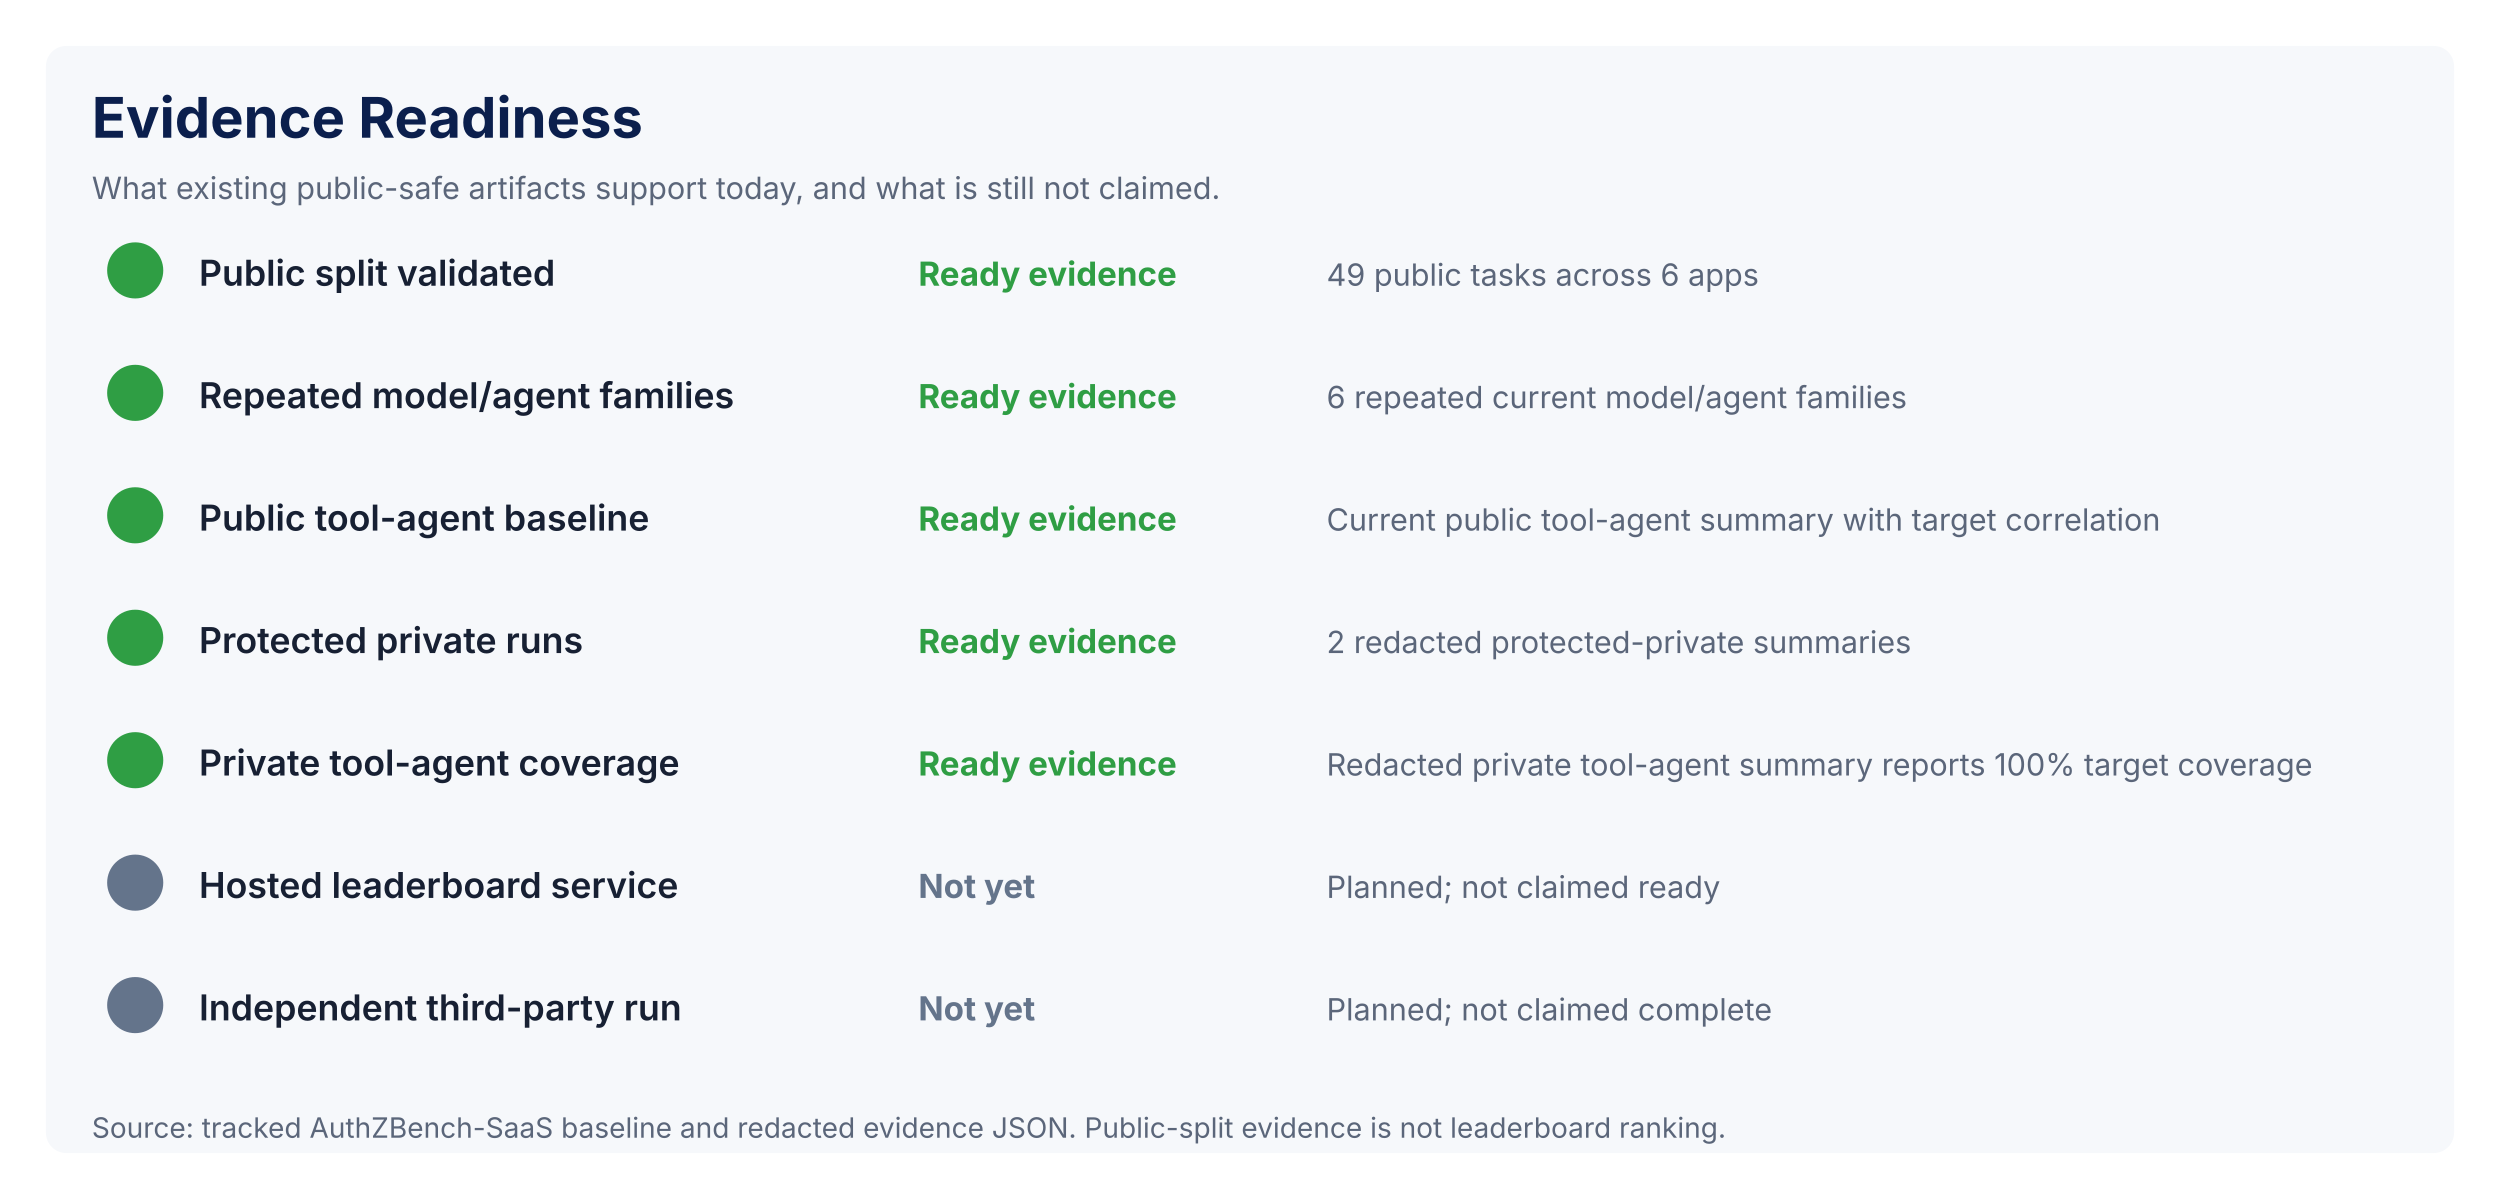
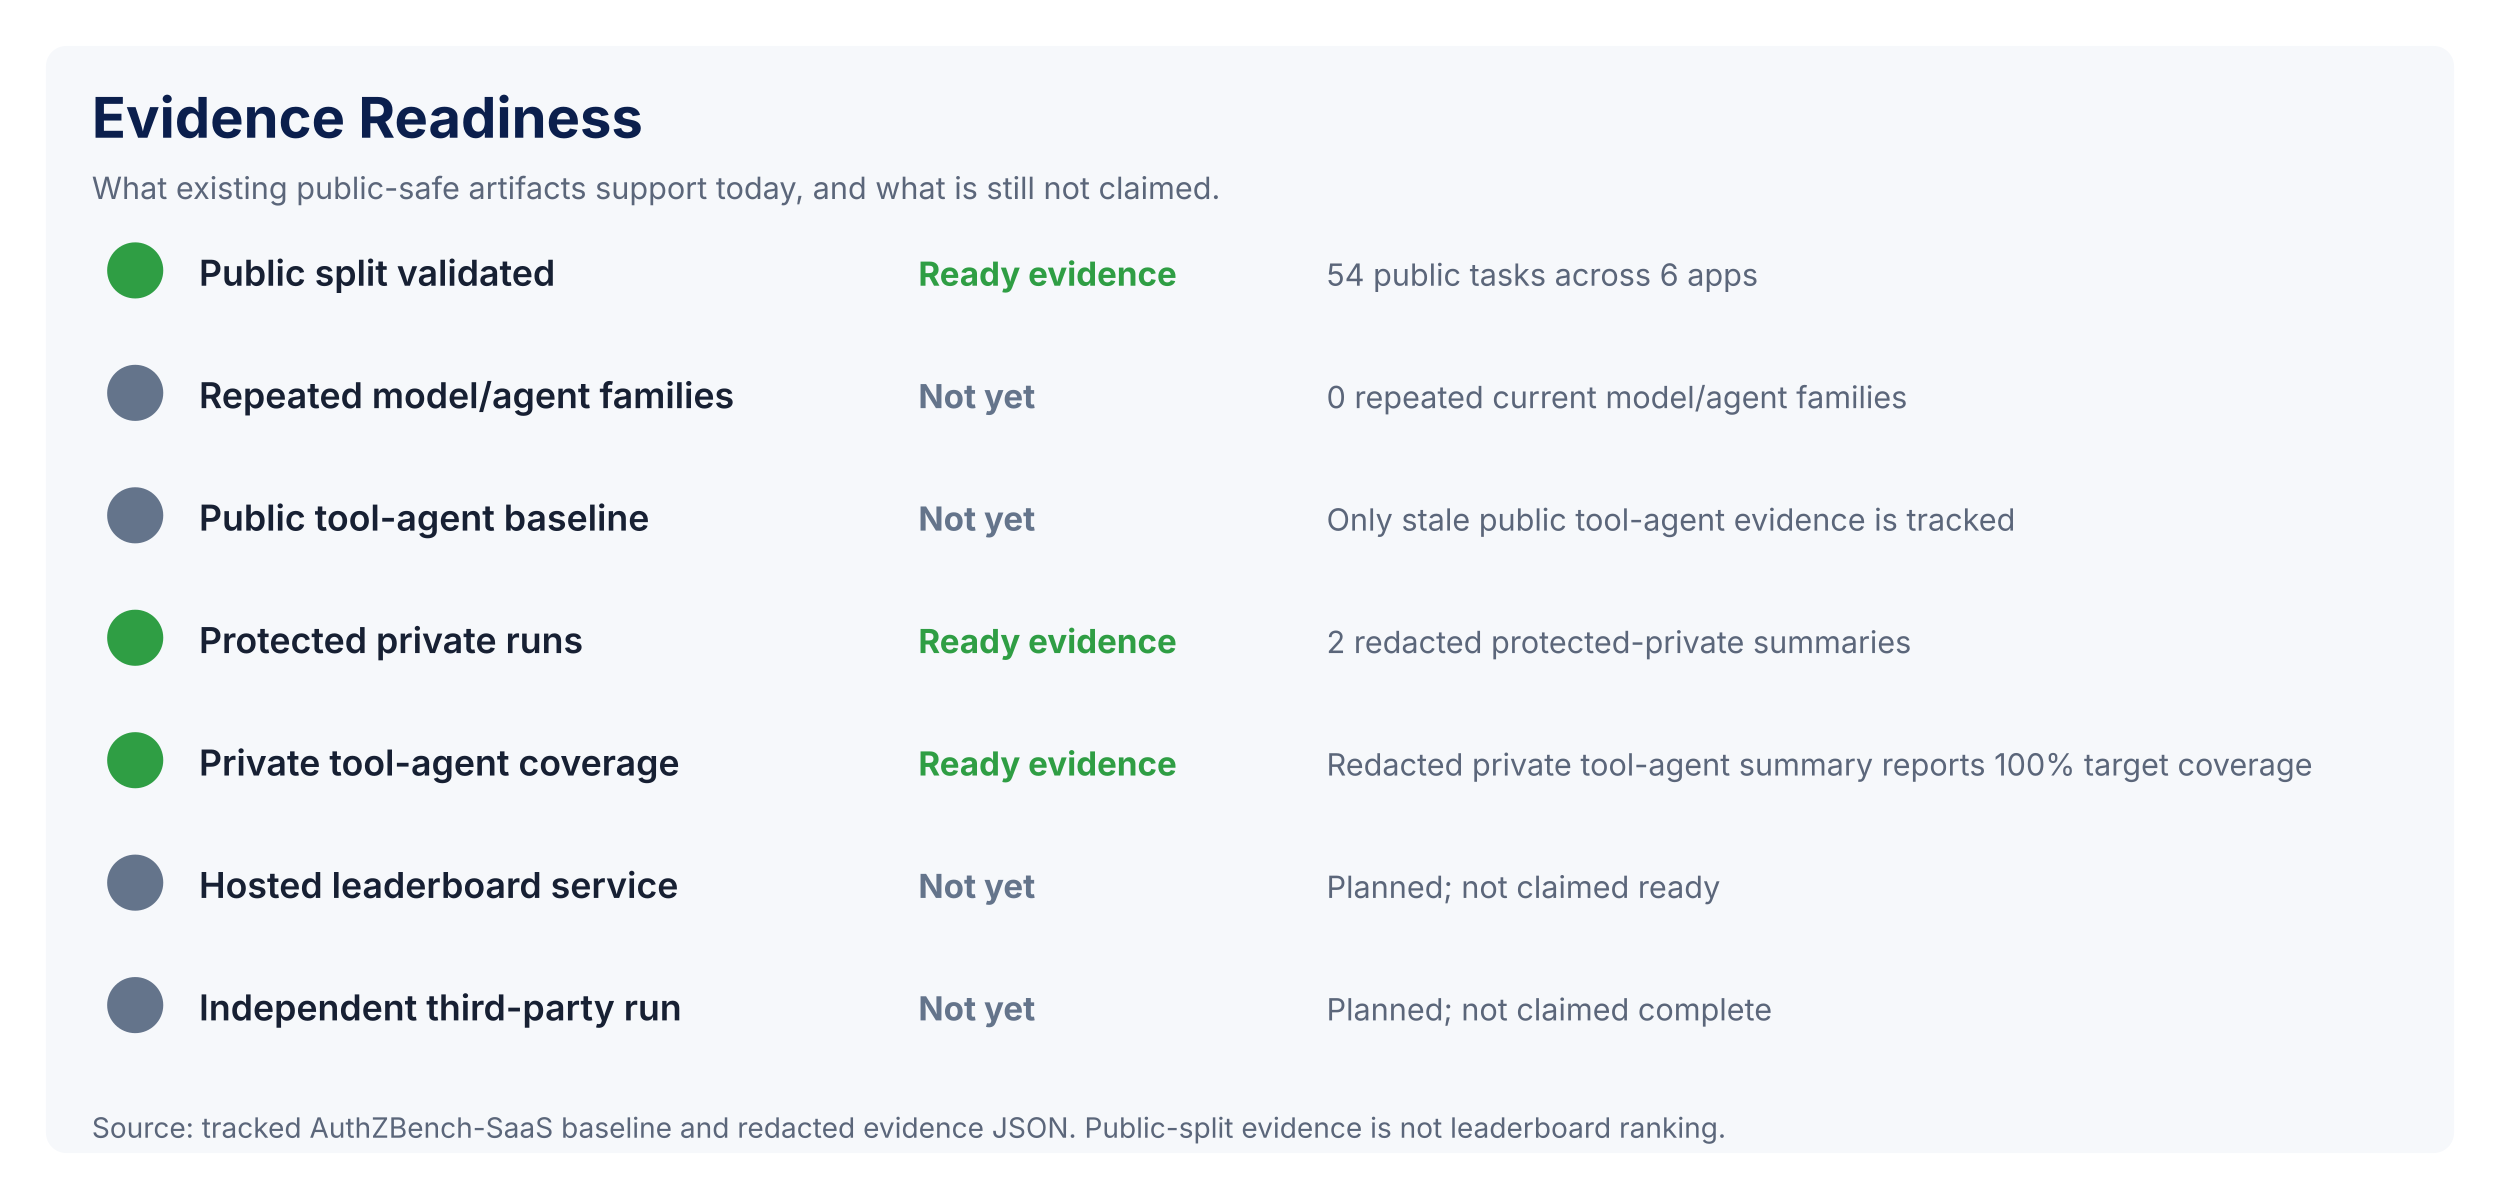
<svg xmlns="http://www.w3.org/2000/svg" width="980" height="470" viewBox="0 0 980 470" role="img" aria-labelledby="title desc">
  <rect x="0.0" y="0.0" width="980.0" height="470.0" rx="0" fill="#ffffff" />
  <rect x="18.0" y="18.0" width="944.0" height="434.0" rx="8" fill="#f6f8fb" />
  <text x="36.0" y="54.0" fill="#0b1f4d" font-family="Inter, Arial, sans-serif" font-size="22" font-weight="700">Evidence Readiness</text>
  <text x="36.0" y="78.0" fill="#5b667a" font-family="Inter, Arial, sans-serif" font-size="12" font-weight="400">What existing public-safe artifacts support today, and what is still not claimed.</text>
  <rect x="42.0" y="95.0" width="22.0" height="22.0" rx="11" fill="#2f9e44" />
  <text x="78.0" y="112.0" fill="#172033" font-family="Inter, Arial, sans-serif" font-size="14" font-weight="600">Public split validated</text>
  <text x="360.0" y="112.0" fill="#2f9e44" font-family="Inter, Arial, sans-serif" font-size="13" font-weight="700">Ready evidence</text>
-   <text x="520.0" y="112.0" fill="#5b667a" font-family="Inter, Arial, sans-serif" font-size="12" font-weight="400">49 public tasks across 6 apps</text>
-   <rect x="42.0" y="143.0" width="22.0" height="22.0" rx="11" fill="#2f9e44" />
+   <text x="520.0" y="112.0" fill="#5b667a" font-family="Inter, Arial, sans-serif" font-size="12" font-weight="400">54 public tasks across 6 apps</text>
+   <rect x="42.0" y="143.0" width="22.0" height="22.0" rx="11" fill="#64748b" />
  <text x="78.0" y="160.0" fill="#172033" font-family="Inter, Arial, sans-serif" font-size="14" font-weight="600">Repeated model/agent families</text>
-   <text x="360.0" y="160.0" fill="#2f9e44" font-family="Inter, Arial, sans-serif" font-size="13" font-weight="700">Ready evidence</text>
-   <text x="520.0" y="160.0" fill="#5b667a" font-family="Inter, Arial, sans-serif" font-size="12" font-weight="400">6 repeated current model/agent families</text>
-   <rect x="42.0" y="191.0" width="22.0" height="22.0" rx="11" fill="#2f9e44" />
+   <text x="360.0" y="160.0" fill="#64748b" font-family="Inter, Arial, sans-serif" font-size="13" font-weight="700">Not yet</text>
+   <text x="520.0" y="160.0" fill="#5b667a" font-family="Inter, Arial, sans-serif" font-size="12" font-weight="400">0 repeated current model/agent families</text>
+   <rect x="42.0" y="191.0" width="22.0" height="22.0" rx="11" fill="#64748b" />
  <text x="78.0" y="208.0" fill="#172033" font-family="Inter, Arial, sans-serif" font-size="14" font-weight="600">Public tool-agent baseline</text>
-   <text x="360.0" y="208.0" fill="#2f9e44" font-family="Inter, Arial, sans-serif" font-size="13" font-weight="700">Ready evidence</text>
-   <text x="520.0" y="208.0" fill="#5b667a" font-family="Inter, Arial, sans-serif" font-size="12" font-weight="400">Current public tool-agent summary with target correlation</text>
+   <text x="360.0" y="208.0" fill="#64748b" font-family="Inter, Arial, sans-serif" font-size="13" font-weight="700">Not yet</text>
+   <text x="520.0" y="208.0" fill="#5b667a" font-family="Inter, Arial, sans-serif" font-size="12" font-weight="400">Only stale public tool-agent evidence is tracked</text>
  <rect x="42.0" y="239.0" width="22.0" height="22.0" rx="11" fill="#2f9e44" />
  <text x="78.0" y="256.0" fill="#172033" font-family="Inter, Arial, sans-serif" font-size="14" font-weight="600">Protected private runs</text>
  <text x="360.0" y="256.0" fill="#2f9e44" font-family="Inter, Arial, sans-serif" font-size="13" font-weight="700">Ready evidence</text>
  <text x="520.0" y="256.0" fill="#5b667a" font-family="Inter, Arial, sans-serif" font-size="12" font-weight="400">2 redacted protected-private summaries</text>
  <rect x="42.0" y="287.0" width="22.0" height="22.0" rx="11" fill="#2f9e44" />
  <text x="78.0" y="304.0" fill="#172033" font-family="Inter, Arial, sans-serif" font-size="14" font-weight="600">Private tool-agent coverage</text>
  <text x="360.0" y="304.0" fill="#2f9e44" font-family="Inter, Arial, sans-serif" font-size="13" font-weight="700">Ready evidence</text>
  <text x="520.0" y="304.0" fill="#5b667a" font-family="Inter, Arial, sans-serif" font-size="12" font-weight="400">Redacted private tool-agent summary reports 100% target coverage</text>
  <rect x="42.0" y="335.0" width="22.0" height="22.0" rx="11" fill="#64748b" />
  <text x="78.0" y="352.0" fill="#172033" font-family="Inter, Arial, sans-serif" font-size="14" font-weight="600">Hosted leaderboard service</text>
  <text x="360.0" y="352.0" fill="#64748b" font-family="Inter, Arial, sans-serif" font-size="13" font-weight="700">Not yet</text>
  <text x="520.0" y="352.0" fill="#5b667a" font-family="Inter, Arial, sans-serif" font-size="12" font-weight="400">Planned; not claimed ready</text>
  <rect x="42.0" y="383.0" width="22.0" height="22.0" rx="11" fill="#64748b" />
  <text x="78.0" y="400.0" fill="#172033" font-family="Inter, Arial, sans-serif" font-size="14" font-weight="600">Independent third-party run</text>
  <text x="360.0" y="400.0" fill="#64748b" font-family="Inter, Arial, sans-serif" font-size="13" font-weight="700">Not yet</text>
  <text x="520.0" y="400.0" fill="#5b667a" font-family="Inter, Arial, sans-serif" font-size="12" font-weight="400">Planned; not claimed complete</text>
  <text x="36.0" y="446.0" fill="#5b667a" font-family="Inter, Arial, sans-serif" font-size="11" font-weight="400">Source: tracked AuthZBench-SaaS baseline and redacted evidence JSON. Public-split evidence is not leaderboard ranking.</text>
</svg>
